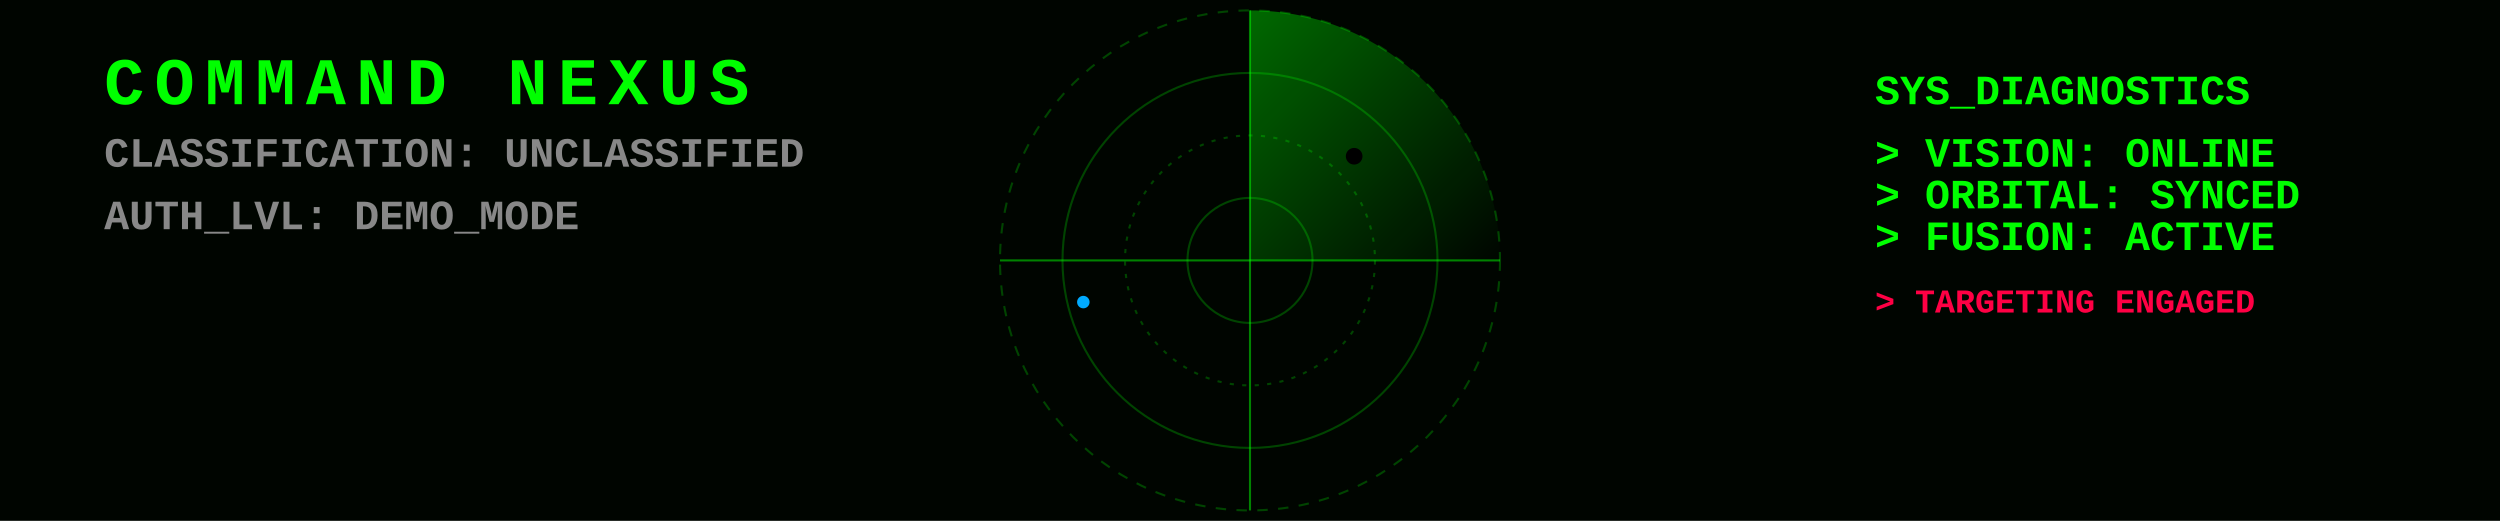
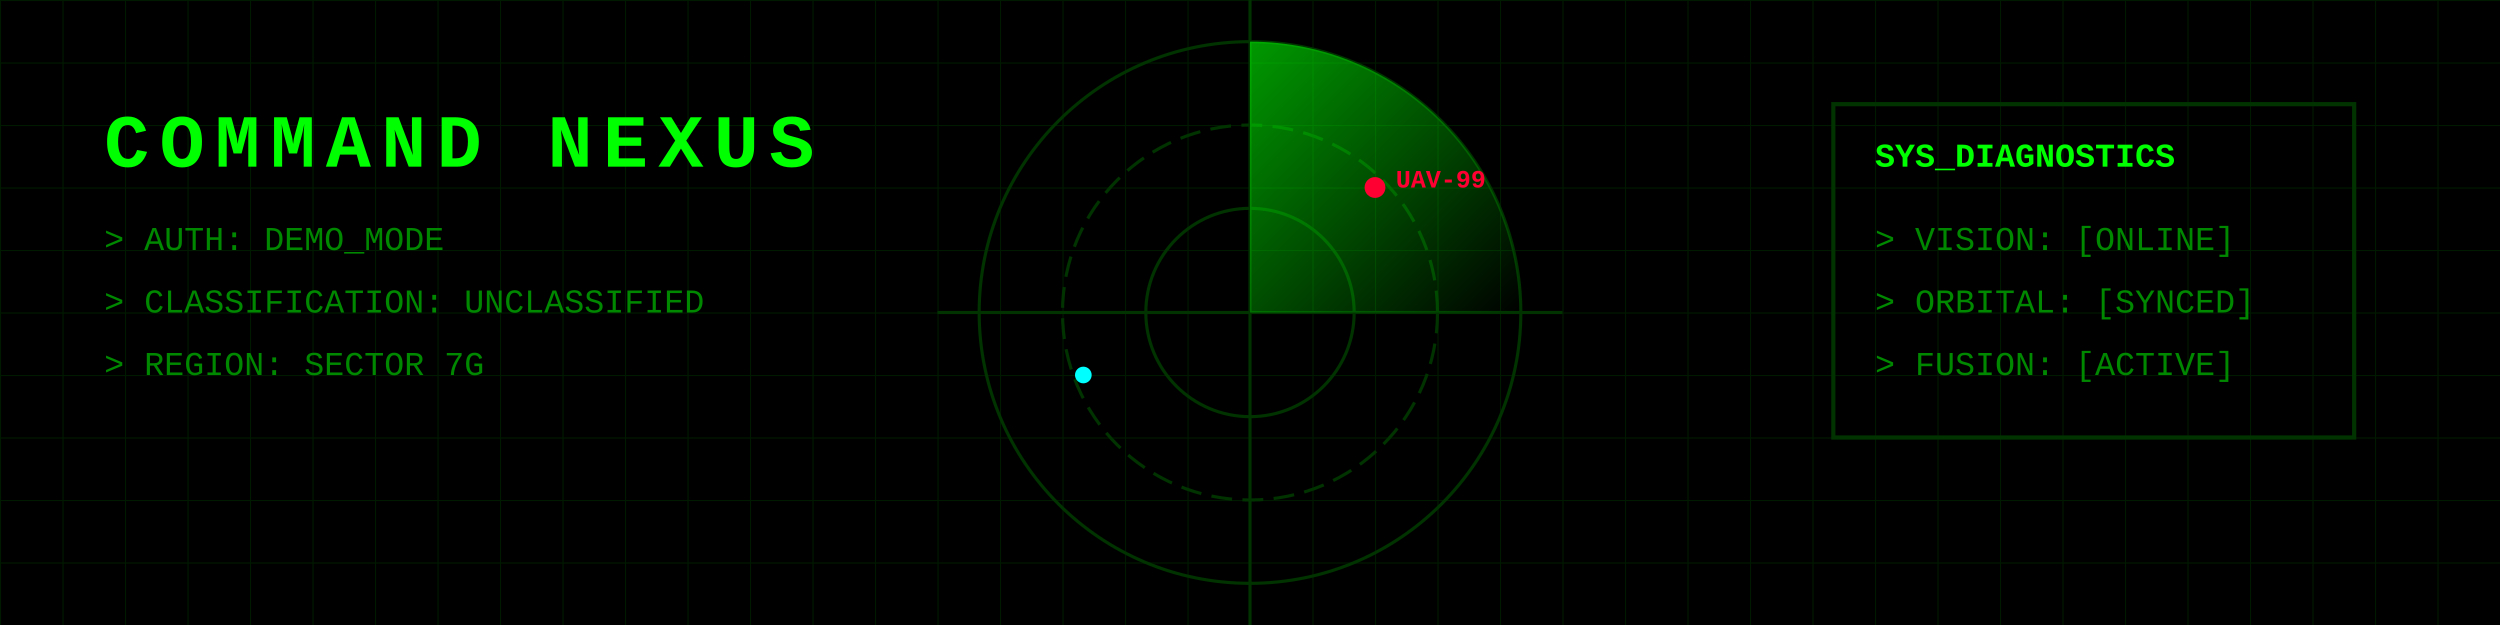
- <svg xmlns="http://www.w3.org/2000/svg" viewBox="0 0 1200 250" width="100%" height="100%">
+ <svg xmlns="http://www.w3.org/2000/svg" viewBox="0 0 1200 300" width="100%" height="100%">
  <defs>
    <style>
-       @keyframes radarSweep {
-         0% { transform: rotate(0deg); }
-         100% { transform: rotate(360deg); }
-       }
-       @keyframes blip {
-         0%, 100% { opacity: 0; }
-         5% { opacity: 1; fill: #ff0044; transform: scale(1.5); }
-         50% { opacity: 0.2; fill: #ff0044; transform: scale(1); }
-       }
-       @keyframes textFlicker {
-         0%, 100% { opacity: 1; }
-         50% { opacity: 0.7; }
-       }
-       .bg { fill: #000500; }
-       .grid-circle { fill: none; stroke: #004400; stroke-width: 1; }
-       .crosshair { stroke: #00ff00; stroke-width: 1; opacity: 0.5; }
-       .sweep { fill: url(#radarGradient); animation: radarSweep 4s infinite linear; transform-origin: center; }
-       .text { font-family: 'Courier New', monospace; font-size: 20px; fill: #00ff00; font-weight: bold; }
-       .alert-text { font-family: 'Courier New', monospace; font-size: 16px; fill: #ff0044; font-weight: bold; }
+       .bg { fill: #000; }
+       .radar-line { fill: none; stroke: #003300; stroke-width: 1.5; }
+       .text-title { font-family: 'Courier New', monospace; font-size: 36px; fill: #00ff00; font-weight: bold; letter-spacing: 5px; }
+       .text-sub { font-family: 'Courier New', monospace; font-size: 16px; fill: #008800; }
+       .text-warn { font-family: 'Courier New', monospace; font-size: 16px; fill: #ff0033; font-weight: bold; }
+       @keyframes blinkOp { 0%, 100% { opacity: 0; } 50% { opacity: 1; } }
    </style>
-     <linearGradient id="radarGradient" x1="0%" y1="0%" x2="100%" y2="100%">
-       <stop offset="0%" stop-color="rgba(0, 255, 0, 0.4)" />
-       <stop offset="100%" stop-color="rgba(0, 255, 0, 0)" />
+     <linearGradient id="radarSweep" x1="0" y1="0" x2="1" y2="1">
+       <stop offset="0%" stop-color="#00ff00" stop-opacity="0.6" />
+       <stop offset="100%" stop-color="#00ff00" stop-opacity="0" />
    </linearGradient>
+     <pattern id="tactical-grid" width="30" height="30" patternUnits="userSpaceOnUse">
+       <path d="M30 0 L0 0 L0 30" fill="none" stroke="#001a00" stroke-width="1" />
+     </pattern>
  </defs>
-   <rect width="1200" height="250" class="bg" />
-   <g transform="translate(600, 125)">
-     <circle cx="0" cy="0" r="120" class="grid-circle" stroke-dasharray="5 5" />
-     <circle cx="0" cy="0" r="90" class="grid-circle" />
-     <circle cx="0" cy="0" r="60" class="grid-circle" stroke-dasharray="2 4" />
-     <circle cx="0" cy="0" r="30" class="grid-circle" />
-     <line x1="-120" y1="0" x2="120" y2="0" class="crosshair" />
-     <line x1="0" y1="-120" x2="0" y2="120" class="crosshair" />
-     <path d="M 0 0 L 0 -120 A 120 120 0 0 1 120 0 Z" class="sweep" />
-     <circle cx="50" cy="-50" r="4" style="animation: blip 4s infinite 0.5s;" />
-     <circle cx="-80" cy="20" r="3" style="animation: blip 4s infinite 2s; fill: #00aaff;" />
+   <rect width="1200" height="300" class="bg" />
+   <rect width="1200" height="300" fill="url(#tactical-grid)" />
+   <g transform="translate(50, 80)">
+     <text y="0" class="text-title">COMMAND NEXUS</text>
+     <text y="40" class="text-sub">&gt; AUTH: DEMO_MODE</text>
+     <text y="70" class="text-sub">&gt; CLASSIFICATION: UNCLASSIFIED</text>
+     <text y="100" class="text-sub">&gt; REGION: SECTOR 7G</text>
  </g>
-   <g transform="translate(50, 50)" style="animation: textFlicker 2s infinite;">
-     <text x="0" y="0" class="text" style="font-size: 32px; letter-spacing: 5px;">COMMAND NEXUS</text>
-     <text x="0" y="30" class="text" style="fill: #888;">CLASSIFICATION: UNCLASSIFIED</text>
-     <text x="0" y="60" class="text" style="fill: #888;">AUTH_LVL: DEMO_MODE</text>
+   <g transform="translate(600, 150)">
+     <circle cx="0" cy="0" r="130" class="radar-line" />
+     <circle cx="0" cy="0" r="90" class="radar-line" stroke-dasharray="10 5" />
+     <circle cx="0" cy="0" r="50" class="radar-line" />
+     <path d="M -150 0 L 150 0 M 0 -150 L 0 150" class="radar-line" />
+     <g>
+       <animateTransform attributeName="transform" type="rotate" from="0" to="360" dur="4s" repeatCount="indefinite" />
+       <path d="M 0 0 L 0 -130 A 130 130 0 0 1 130 0 Z" fill="url(#radarSweep)" />
+     </g>
+     <circle cx="60" cy="-60" r="5" fill="#ff0033" style="animation: blinkOp 4s infinite;" />
+     <circle cx="-80" cy="30" r="4" fill="#00ffff" style="animation: blinkOp 4s infinite 1.5s;" />
+     <text x="70" y="-60" class="text-warn" style="font-size:12px;">UAV-99</text>
  </g>
-   <g transform="translate(900, 50)">
-     <text x="0" y="0" class="text">SYS_DIAGNOSTICS</text>
-     <text x="0" y="30" class="text" style="fill: #00ff00;">&gt; VISION:  ONLINE</text>
-     <text x="0" y="50" class="text" style="fill: #00ff00;">&gt; ORBITAL: SYNCED</text>
-     <text x="0" y="70" class="text" style="fill: #00ff00;">&gt; FUSION:  ACTIVE</text>
-     <text x="0" y="100" class="alert-text">&gt; TARGETING ENGAGED</text>
+   <g transform="translate(900, 80)">
+     <rect x="-20" y="-30" width="250" height="160" fill="none" stroke="#003300" stroke-width="2" />
+     <text y="0" class="text-sub" style="fill:#00ff00; font-weight:bold;">SYS_DIAGNOSTICS</text>
+     <text y="40" class="text-sub">&gt; VISION:  [ONLINE]</text>
+     <text y="70" class="text-sub">&gt; ORBITAL: [SYNCED]</text>
+     <text y="100" class="text-sub">&gt; FUSION:  [ACTIVE]</text>
  </g>
</svg>
